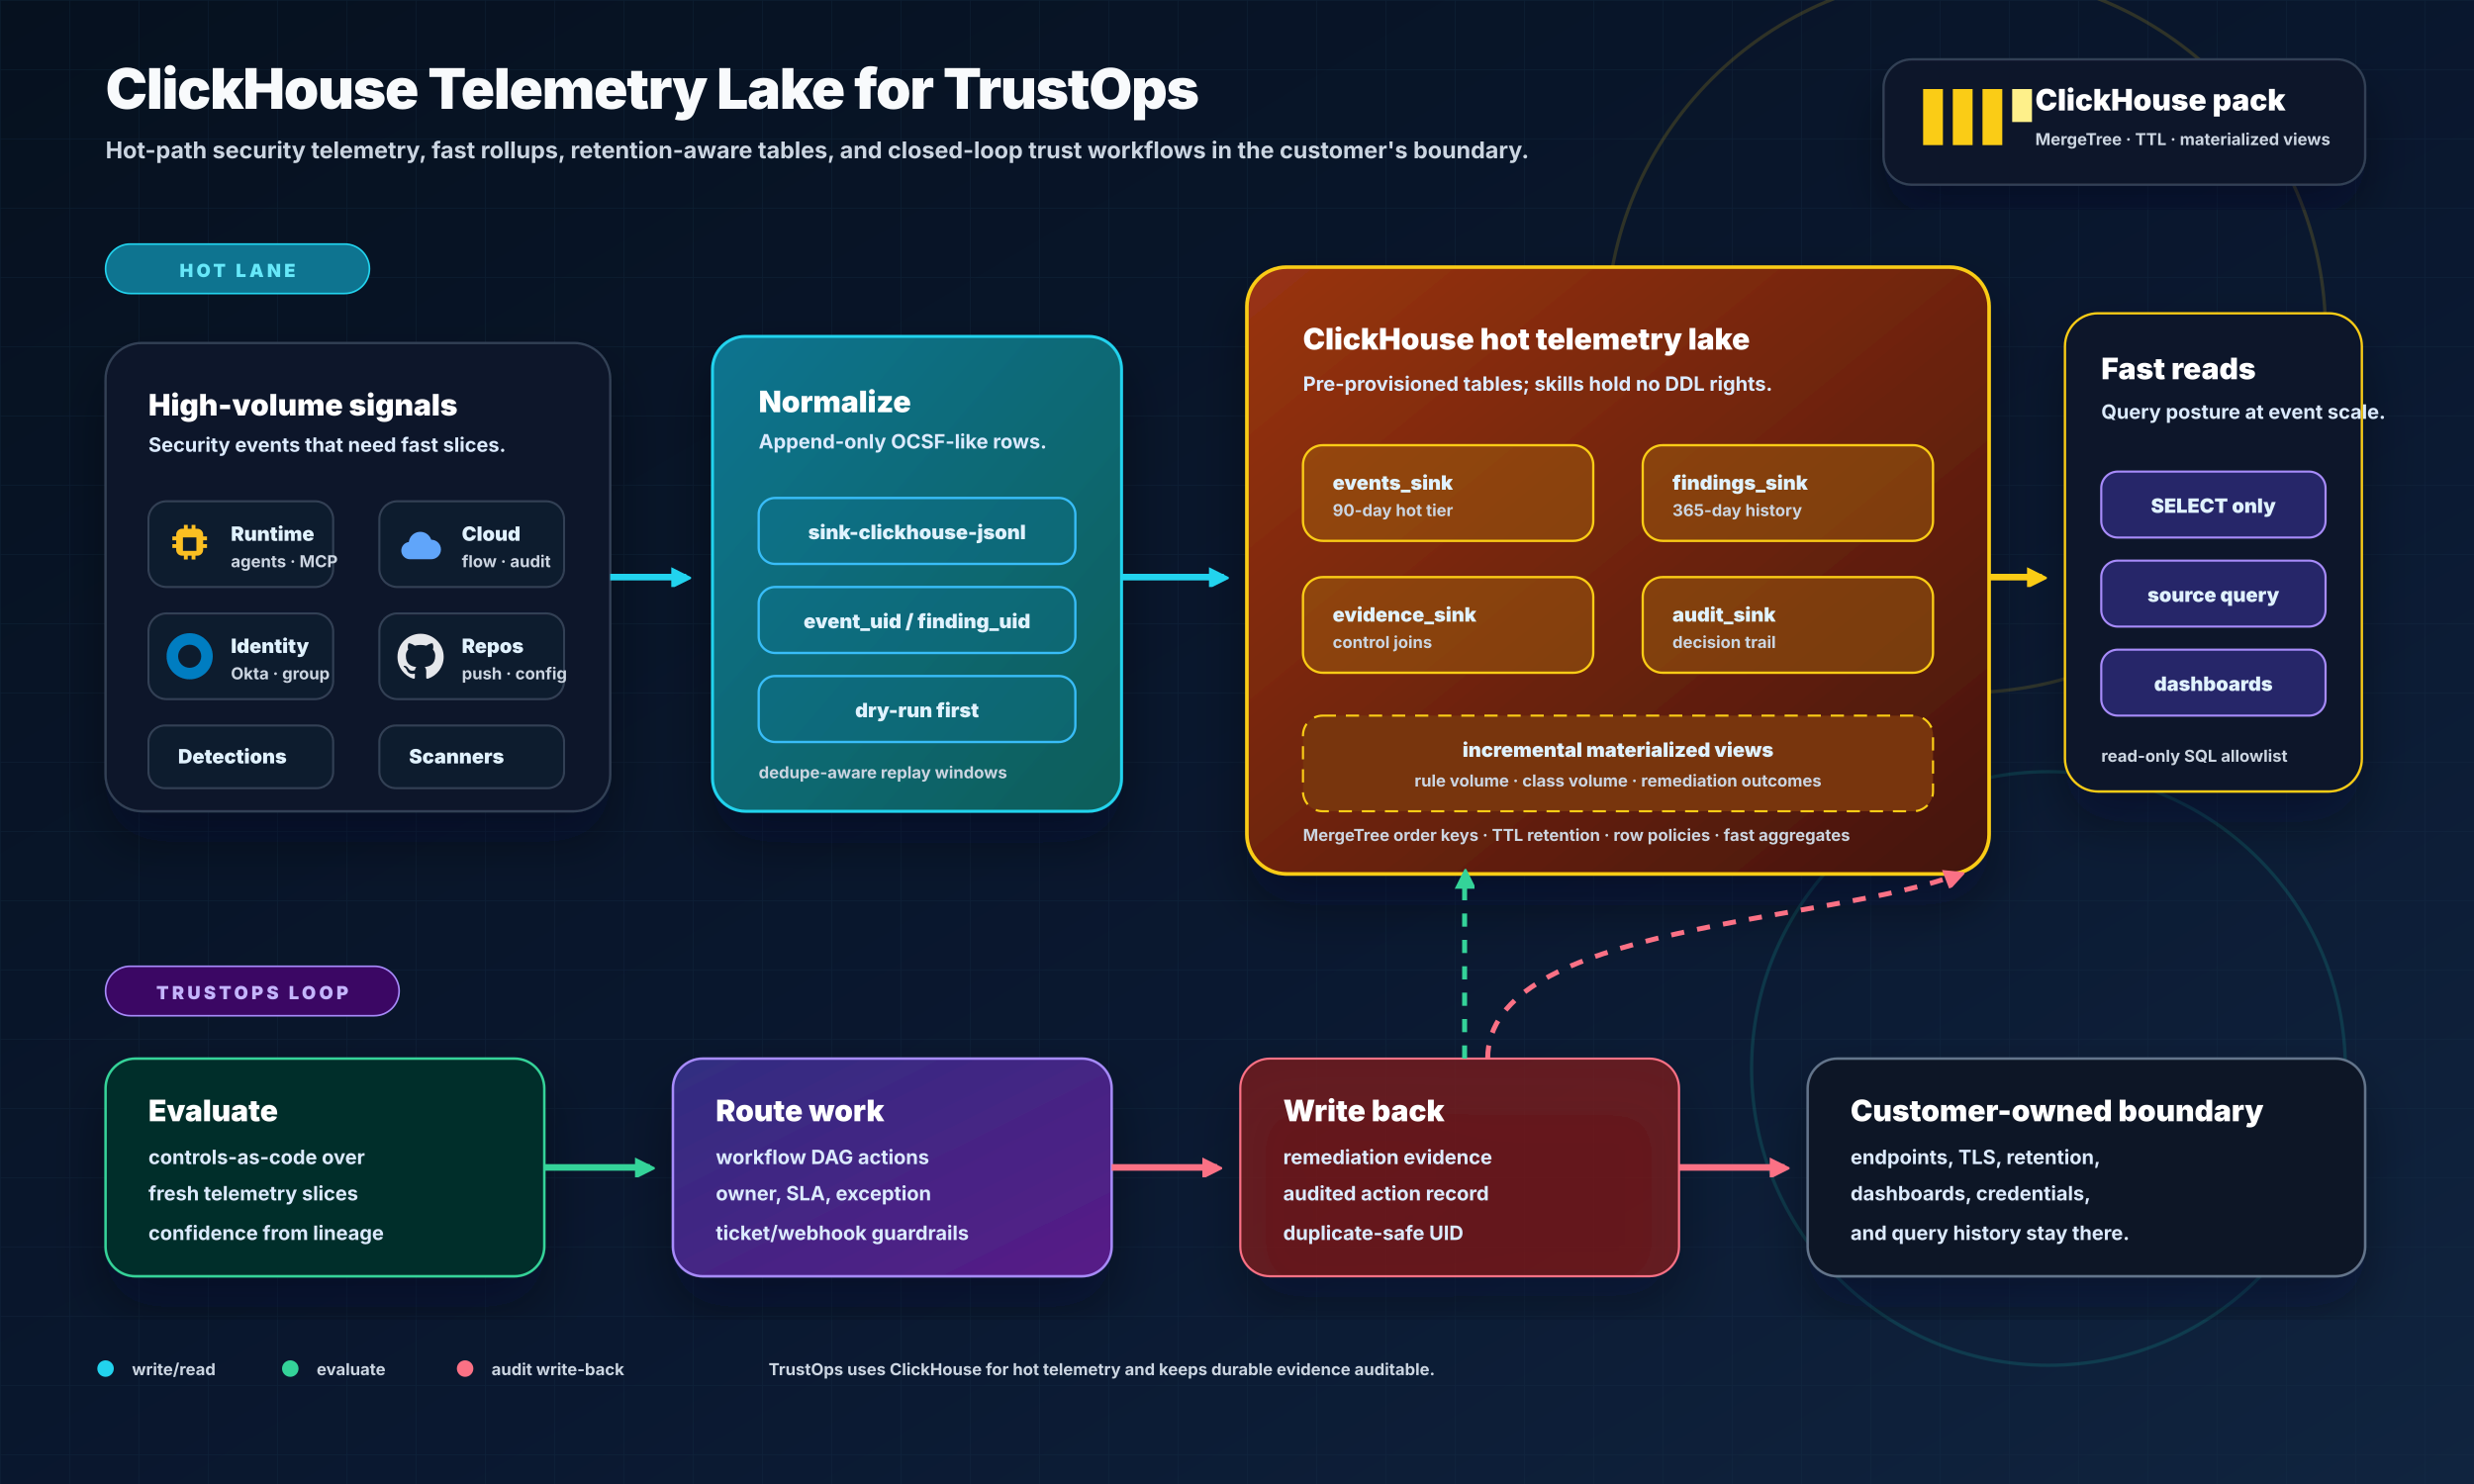
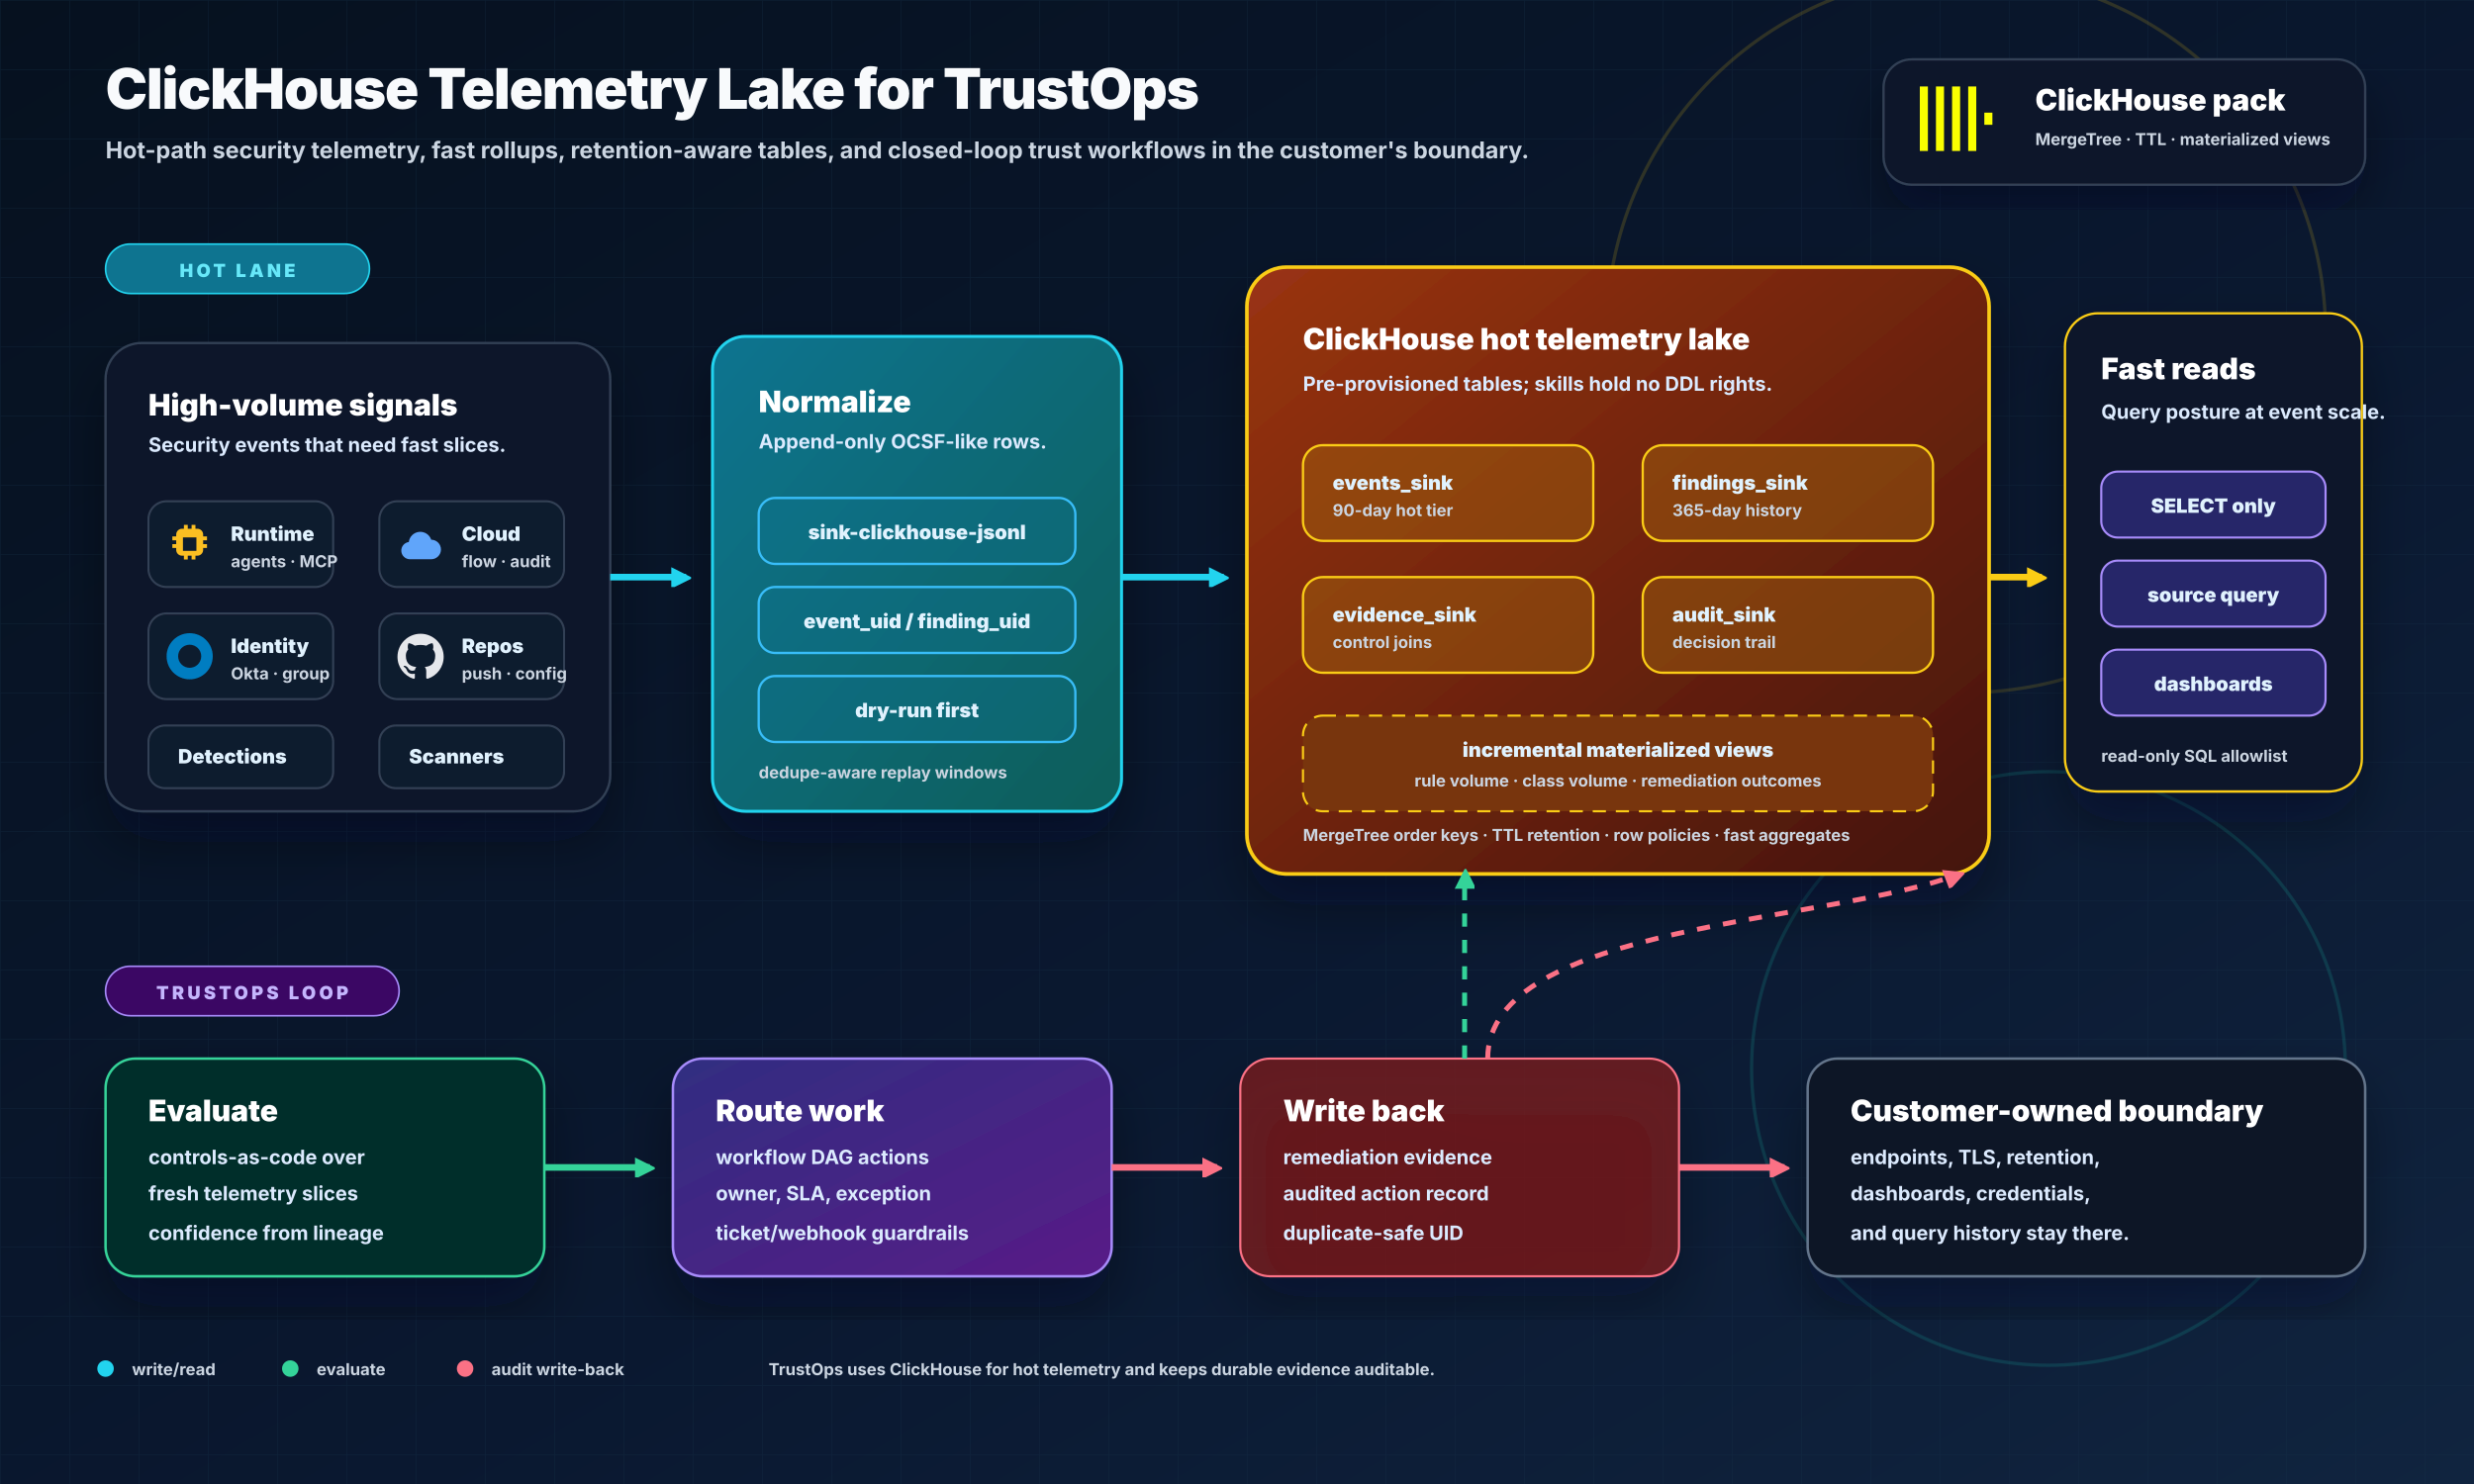
<svg xmlns="http://www.w3.org/2000/svg" width="1500" height="900" viewBox="0 0 1500 900" role="img" aria-labelledby="title desc">
  <defs>
    <linearGradient id="bg" x1="0" y1="0" x2="1" y2="1">
      <stop offset="0" stop-color="#06111f" />
      <stop offset="0.58" stop-color="#0a1830" />
      <stop offset="1" stop-color="#10243f" />
    </linearGradient>
    <linearGradient id="teal" x1="0" y1="0" x2="1" y2="1">
      <stop offset="0" stop-color="#0e7490" />
      <stop offset="1" stop-color="#115e59" />
    </linearGradient>
    <linearGradient id="lake" x1="0" y1="0" x2="1" y2="1">
      <stop offset="0" stop-color="#9a3412" />
      <stop offset="1" stop-color="#431407" />
    </linearGradient>
    <linearGradient id="purple" x1="0" y1="0" x2="1" y2="1">
      <stop offset="0" stop-color="#312e81" />
      <stop offset="1" stop-color="#581c87" />
    </linearGradient>
    <linearGradient id="green" x1="0" y1="0" x2="1" y2="1">
      <stop offset="0" stop-color="#064e3b" />
      <stop offset="1" stop-color="#052e2b" />
    </linearGradient>
    <linearGradient id="audit" x1="0" y1="0" x2="1" y2="1">
      <stop offset="0" stop-color="#7f1d1d" />
      <stop offset="1" stop-color="#581c2b" />
    </linearGradient>
    <pattern id="grid" width="42" height="42" patternUnits="userSpaceOnUse">
      <path d="M42 0H0v42" fill="none" stroke="#17304b" stroke-width="1" opacity="0.34" />
    </pattern>
    <filter id="shadow" x="-20%" y="-20%" width="140%" height="140%">
      <feDropShadow dx="0" dy="18" stdDeviation="16" flood-color="#020617" flood-opacity="0.36" />
    </filter>
    <marker id="arrowCyan" markerUnits="userSpaceOnUse" markerWidth="12" markerHeight="12" refX="9" refY="6" orient="auto">
      <path d="M0 0 13 6.5 0 13z" fill="#22d3ee" />
    </marker>
    <marker id="arrowGreen" markerUnits="userSpaceOnUse" markerWidth="12" markerHeight="12" refX="9" refY="6" orient="auto">
      <path d="M0 0 13 6.5 0 13z" fill="#34d399" />
    </marker>
    <marker id="arrowGold" markerUnits="userSpaceOnUse" markerWidth="12" markerHeight="12" refX="9" refY="6" orient="auto">
      <path d="M0 0 13 6.5 0 13z" fill="#facc15" />
    </marker>
    <marker id="arrowRose" markerUnits="userSpaceOnUse" markerWidth="12" markerHeight="12" refX="9" refY="6" orient="auto">
      <path d="M0 0 13 6.5 0 13z" fill="#fb7185" />
    </marker>
    <style>
      .sans { font-family: Inter, ui-sans-serif, system-ui, -apple-system, BlinkMacSystemFont, "Segoe UI", Arial, sans-serif; }
      .mono { font-family: "SFMono-Regular", Consolas, "Liberation Mono", Menlo, monospace; }
      .title { fill: #f8fafc; font-size: 34px; font-weight: 900; letter-spacing: -0.02em; }
      .subtitle { fill: #cbd5e1; font-size: 14px; font-weight: 650; }
      .lane { fill: #67e8f9; font-size: 11px; font-weight: 900; letter-spacing: 0.18em; }
      .lanePurple { fill: #c4b5fd; font-size: 11px; font-weight: 900; letter-spacing: 0.18em; }
      .laneRose { fill: #fecdd3; font-size: 11px; font-weight: 900; letter-spacing: 0.18em; }
      .cardTitle { fill: #ffffff; font-size: 18px; font-weight: 900; }
      .cardText { fill: #dbeafe; font-size: 12px; font-weight: 650; }
      .muted { fill: #cbd5e1; font-size: 11px; font-weight: 700; }
      .tiny { fill: #cbd5e1; font-size: 10px; font-weight: 700; }
      .code { fill: #e0f2fe; font-size: 12px; font-weight: 850; }
      .box { fill: #0f172a; stroke: #334155; stroke-width: 1.4; }
      .signal { fill: #101b2d; stroke: #334155; stroke-width: 1.25; }
      .cyanBox { fill: rgba(14, 116, 144, 0.30); stroke: #38bdf8; stroke-width: 1.4; }
      .goldBox { fill: rgba(161, 98, 7, 0.46); stroke: #facc15; stroke-width: 1.4; }
      .greenBox { fill: rgba(6, 78, 59, 0.82); stroke: #34d399; stroke-width: 1.35; }
      .purpleBox { fill: rgba(49, 46, 129, 0.72); stroke: #a78bfa; stroke-width: 1.3; }
      .roseBox { fill: rgba(127, 29, 29, 0.74); stroke: #fb7185; stroke-width: 1.3; }
    </style>
  </defs>
  <rect width="1500" height="900" fill="url(#bg)" />
  <rect width="1500" height="900" fill="url(#grid)" opacity="0.92" />
  <circle cx="1192" cy="202" r="218" fill="none" stroke="#facc15" stroke-width="2" opacity="0.16" />
  <circle cx="1242" cy="648" r="180" fill="none" stroke="#14b8a6" stroke-width="2" opacity="0.18" />
  <g class="sans">
    <text x="64" y="66" class="title">ClickHouse Telemetry Lake for TrustOps</text>
    <text x="64" y="96" class="subtitle">Hot-path security telemetry, fast rollups, retention-aware tables, and closed-loop trust workflows in the customer's boundary.</text>
    <g transform="translate(1142 36)" filter="url(#shadow)">
      <rect width="292" height="76" rx="17" class="box" />
-       <g transform="translate(24 18)" fill="#facc15">
-         <rect x="0" y="0" width="12" height="34" />
-         <rect x="18" y="0" width="12" height="34" />
-         <rect x="36" y="0" width="12" height="34" />
-         <rect x="54" y="0" width="12" height="20" fill="#fef08a" />
-       </g>
+       <svg x="22" y="14" width="44" height="44" viewBox="0 0 24 24">
+         <path fill="#FAFF04" d="M21.333 10H24v4h-2.667ZM16 1.335h2.667v21.33H16Zm-5.333 0h2.666v21.33h-2.666ZM0 22.665V1.335h2.667v21.33zm5.333-21.33H8v21.33H5.333Z" />
+       </svg>
      <text x="92" y="31" class="cardTitle" font-size="16">ClickHouse pack</text>
      <text x="92" y="52" class="tiny">MergeTree · TTL · materialized views</text>
    </g>
    <g transform="translate(64 148)">
      <rect width="160" height="30" rx="15" fill="#0e7490" stroke="#22d3ee" />
      <text x="80" y="20" text-anchor="middle" class="lane">HOT LANE</text>
    </g>
    <g transform="translate(64 208)" filter="url(#shadow)">
      <rect width="306" height="284" rx="22" class="box" />
      <text x="26" y="44" class="cardTitle">High-volume signals</text>
      <text x="26" y="66" class="cardText">Security events that need fast slices.</text>
      <g transform="translate(26 96)">
        <rect width="112" height="52" rx="11" class="signal" />
        <svg x="11" y="12" width="28" height="28" viewBox="0 0 24 24">
          <path fill="#fbbf24" d="M9 2h2v2h2V2h2v2h1a3 3 0 0 1 3 3v1h2v2h-2v2h2v2h-2v1a3 3 0 0 1-3 3h-1v2h-2v-2h-2v2H9v-2H8a3 3 0 0 1-3-3v-1H3v-2h2v-2H3V8h2V7a3 3 0 0 1 3-3h1V2zm-.5 6.5v7h7v-7h-7z" />
        </svg>
        <text x="50" y="24" class="code">Runtime</text>
        <text x="50" y="40" class="tiny">agents · MCP</text>
      </g>
      <g transform="translate(166 96)">
        <rect width="112" height="52" rx="11" class="signal" />
        <svg x="11" y="13" width="28" height="28" viewBox="0 0 24 24">
          <path fill="#60a5fa" d="M6.5 19a4.5 4.5 0 0 1-.62-8.96 6 6 0 0 1 11.65-1.2A4.5 4.5 0 0 1 17.5 19h-11z" />
        </svg>
        <text x="50" y="24" class="code">Cloud</text>
        <text x="50" y="40" class="tiny">flow · audit</text>
      </g>
      <g transform="translate(26 164)">
        <rect width="112" height="52" rx="11" class="signal" />
        <svg x="11" y="12" width="28" height="28" viewBox="0 0 24 24">
          <path fill="#007DC1" d="M12 0C5.389 0 0 5.35 0 12s5.35 12 12 12 12-5.35 12-12S18.611 0 12 0zm0 18c-3.325 0-6-2.675-6-6s2.675-6 6-6 6 2.675 6 6-2.675 6-6 6z" />
        </svg>
        <text x="50" y="24" class="code">Identity</text>
        <text x="50" y="40" class="tiny">Okta · group</text>
      </g>
      <g transform="translate(166 164)">
        <rect width="112" height="52" rx="11" class="signal" />
        <svg x="11" y="12" width="28" height="28" viewBox="0 0 24 24">
          <path fill="#e5e7eb" d="M12 .297c-6.63 0-12 5.373-12 12 0 5.303 3.438 9.8 8.205 11.385.6.113.82-.258.82-.577 0-.285-.01-1.04-.015-2.04-3.338.724-4.042-1.61-4.042-1.61C4.422 18.07 3.633 17.7 3.633 17.7c-1.087-.744.084-.729.084-.729 1.205.084 1.838 1.236 1.838 1.236 1.07 1.835 2.809 1.305 3.495.998.108-.776.417-1.305.76-1.605-2.665-.3-5.466-1.332-5.466-5.93 0-1.31.465-2.38 1.235-3.22-.135-.303-.54-1.523.105-3.176 0 0 1.005-.322 3.3 1.23.96-.267 1.98-.399 3-.405 1.02.006 2.04.138 3 .405 2.28-1.552 3.285-1.23 3.285-1.23.645 1.653.24 2.873.12 3.176.765.84 1.23 1.91 1.23 3.22 0 4.61-2.805 5.625-5.475 5.92.42.36.81 1.096.81 2.22 0 1.606-.015 2.896-.015 3.286 0 .315.21.69.825.57C20.565 22.092 24 17.592 24 12.297c0-6.627-5.373-12-12-12" />
        </svg>
        <text x="50" y="24" class="code">Repos</text>
        <text x="50" y="40" class="tiny">push · config</text>
      </g>
      <g transform="translate(26 232)">
        <rect width="112" height="38" rx="10" class="signal" />
        <text x="18" y="23" class="code">Detections</text>
      </g>
      <g transform="translate(166 232)">
        <rect width="112" height="38" rx="10" class="signal" />
        <text x="18" y="23" class="code">Scanners</text>
      </g>
    </g>
    <g transform="translate(432 204)" filter="url(#shadow)">
      <rect width="248" height="288" rx="20" fill="url(#teal)" stroke="#22d3ee" stroke-width="1.8" />
      <text x="28" y="46" class="cardTitle">Normalize</text>
      <text x="28" y="68" class="cardText">Append-only OCSF-like rows.</text>
      <rect x="28" y="98" width="192" height="40" rx="10" class="cyanBox" />
      <text x="124" y="123" text-anchor="middle" class="code">sink-clickhouse-jsonl</text>
      <rect x="28" y="152" width="192" height="40" rx="10" class="cyanBox" />
      <text x="124" y="177" text-anchor="middle" class="code">event_uid / finding_uid</text>
      <rect x="28" y="206" width="192" height="40" rx="10" class="cyanBox" />
      <text x="124" y="231" text-anchor="middle" class="code">dry-run first</text>
      <text x="28" y="268" class="tiny">dedupe-aware replay windows</text>
    </g>
    <g transform="translate(756 162)" filter="url(#shadow)">
      <rect width="450" height="368" rx="24" fill="url(#lake)" stroke="#facc15" stroke-width="2.2" />
      <text x="34" y="50" class="cardTitle" font-size="24">ClickHouse hot telemetry lake</text>
      <text x="34" y="75" class="cardText">Pre-provisioned tables; skills hold no DDL rights.</text>
      <g transform="translate(34 108)">
        <rect width="176" height="58" rx="12" class="goldBox" />
        <text x="18" y="27" class="code">events_sink</text>
        <text x="18" y="43" class="tiny">90-day hot tier</text>
      </g>
      <g transform="translate(240 108)">
        <rect width="176" height="58" rx="12" class="goldBox" />
        <text x="18" y="27" class="code">findings_sink</text>
        <text x="18" y="43" class="tiny">365-day history</text>
      </g>
      <g transform="translate(34 188)">
        <rect width="176" height="58" rx="12" class="goldBox" />
        <text x="18" y="27" class="code">evidence_sink</text>
        <text x="18" y="43" class="tiny">control joins</text>
      </g>
      <g transform="translate(240 188)">
        <rect width="176" height="58" rx="12" class="goldBox" />
        <text x="18" y="27" class="code">audit_sink</text>
        <text x="18" y="43" class="tiny">decision trail</text>
      </g>
      <g transform="translate(34 272)">
        <rect width="382" height="58" rx="12" fill="#78350f" stroke="#facc15" stroke-width="1.3" stroke-dasharray="8 6" />
        <text x="191" y="25" text-anchor="middle" class="code">incremental materialized views</text>
        <text x="191" y="43" text-anchor="middle" class="tiny">rule volume · class volume · remediation outcomes</text>
      </g>
      <text x="34" y="348" class="tiny">MergeTree order keys · TTL retention · row policies · fast aggregates</text>
    </g>
    <g transform="translate(1252 190)" filter="url(#shadow)">
      <rect width="180" height="290" rx="20" fill="#0f172a" stroke="#facc15" stroke-width="1.4" />
      <text x="22" y="40" class="cardTitle">Fast reads</text>
      <text x="22" y="64" class="cardText">Query posture at event scale.</text>
      <rect x="22" y="96" width="136" height="40" rx="10" class="purpleBox" />
      <text x="90" y="121" text-anchor="middle" class="code">SELECT only</text>
      <rect x="22" y="150" width="136" height="40" rx="10" class="purpleBox" />
      <text x="90" y="175" text-anchor="middle" class="code">source query</text>
      <rect x="22" y="204" width="136" height="40" rx="10" class="purpleBox" />
      <text x="90" y="229" text-anchor="middle" class="code">dashboards</text>
      <text x="22" y="272" class="tiny">read-only SQL allowlist</text>
    </g>
    <line x1="370" y1="350" x2="416" y2="350" stroke="#22d3ee" stroke-width="4" marker-end="url(#arrowCyan)" />
    <line x1="680" y1="350" x2="742" y2="350" stroke="#22d3ee" stroke-width="4" marker-end="url(#arrowCyan)" />
    <line x1="1206" y1="350" x2="1238" y2="350" stroke="#facc15" stroke-width="4" marker-end="url(#arrowGold)" />
    <g transform="translate(64 586)">
      <rect width="178" height="30" rx="15" fill="#3b0764" stroke="#a78bfa" />
      <text x="89" y="20" text-anchor="middle" class="lanePurple">TRUSTOPS LOOP</text>
    </g>
    <g transform="translate(64 642)" filter="url(#shadow)">
      <rect width="266" height="132" rx="18" fill="#052e2b" stroke="#34d399" stroke-width="1.5" />
      <text x="26" y="38" class="cardTitle">Evaluate</text>
      <text x="26" y="64" class="cardText">controls-as-code over</text>
      <text x="26" y="86" class="cardText">fresh telemetry slices</text>
      <text x="26" y="110" class="cardText">confidence from lineage</text>
    </g>
    <g transform="translate(408 642)" filter="url(#shadow)">
      <rect width="266" height="132" rx="18" fill="url(#purple)" stroke="#a78bfa" stroke-width="1.5" />
      <text x="26" y="38" class="cardTitle">Route work</text>
      <text x="26" y="64" class="cardText">workflow DAG actions</text>
      <text x="26" y="86" class="cardText">owner, SLA, exception</text>
      <text x="26" y="110" class="cardText">ticket/webhook guardrails</text>
    </g>
    <g transform="translate(752 642)" filter="url(#shadow)">
      <rect width="266" height="132" rx="18" class="roseBox" />
      <text x="26" y="38" class="cardTitle">Write back</text>
      <text x="26" y="64" class="cardText">remediation evidence</text>
      <text x="26" y="86" class="cardText">audited action record</text>
      <text x="26" y="110" class="cardText">duplicate-safe UID</text>
    </g>
    <g transform="translate(1096 642)" filter="url(#shadow)">
      <rect width="338" height="132" rx="18" fill="#111827" stroke="#64748b" stroke-width="1.5" />
      <text x="26" y="38" class="cardTitle">Customer-owned boundary</text>
      <text x="26" y="64" class="cardText">endpoints, TLS, retention,</text>
      <text x="26" y="86" class="cardText">dashboards, credentials,</text>
      <text x="26" y="110" class="cardText">and query history stay there.</text>
    </g>
    <line x1="330" y1="708" x2="394" y2="708" stroke="#34d399" stroke-width="4" marker-end="url(#arrowGreen)" />
    <line x1="674" y1="708" x2="738" y2="708" stroke="#fb7185" stroke-width="4" marker-end="url(#arrowRose)" />
    <line x1="1018" y1="708" x2="1082" y2="708" stroke="#fb7185" stroke-width="4" marker-end="url(#arrowRose)" />
    <path d="M888 642V530" fill="none" stroke="#34d399" stroke-width="3" stroke-dasharray="8 8" marker-end="url(#arrowGreen)" />
    <path d="M902 642C902 560 1110 560 1188 530" fill="none" stroke="#fb7185" stroke-width="3" stroke-dasharray="8 8" marker-end="url(#arrowRose)" />
    <g transform="translate(64 830)">
      <circle cx="0" cy="0" r="5" fill="#22d3ee" />
      <text x="16" y="4" class="tiny">write/read</text>
      <circle cx="112" cy="0" r="5" fill="#34d399" />
      <text x="128" y="4" class="tiny">evaluate</text>
      <circle cx="218" cy="0" r="5" fill="#fb7185" />
      <text x="234" y="4" class="tiny">audit write-back</text>
      <text x="402" y="4" class="tiny">TrustOps uses ClickHouse for hot telemetry and keeps durable evidence auditable.</text>
    </g>
  </g>
</svg>
